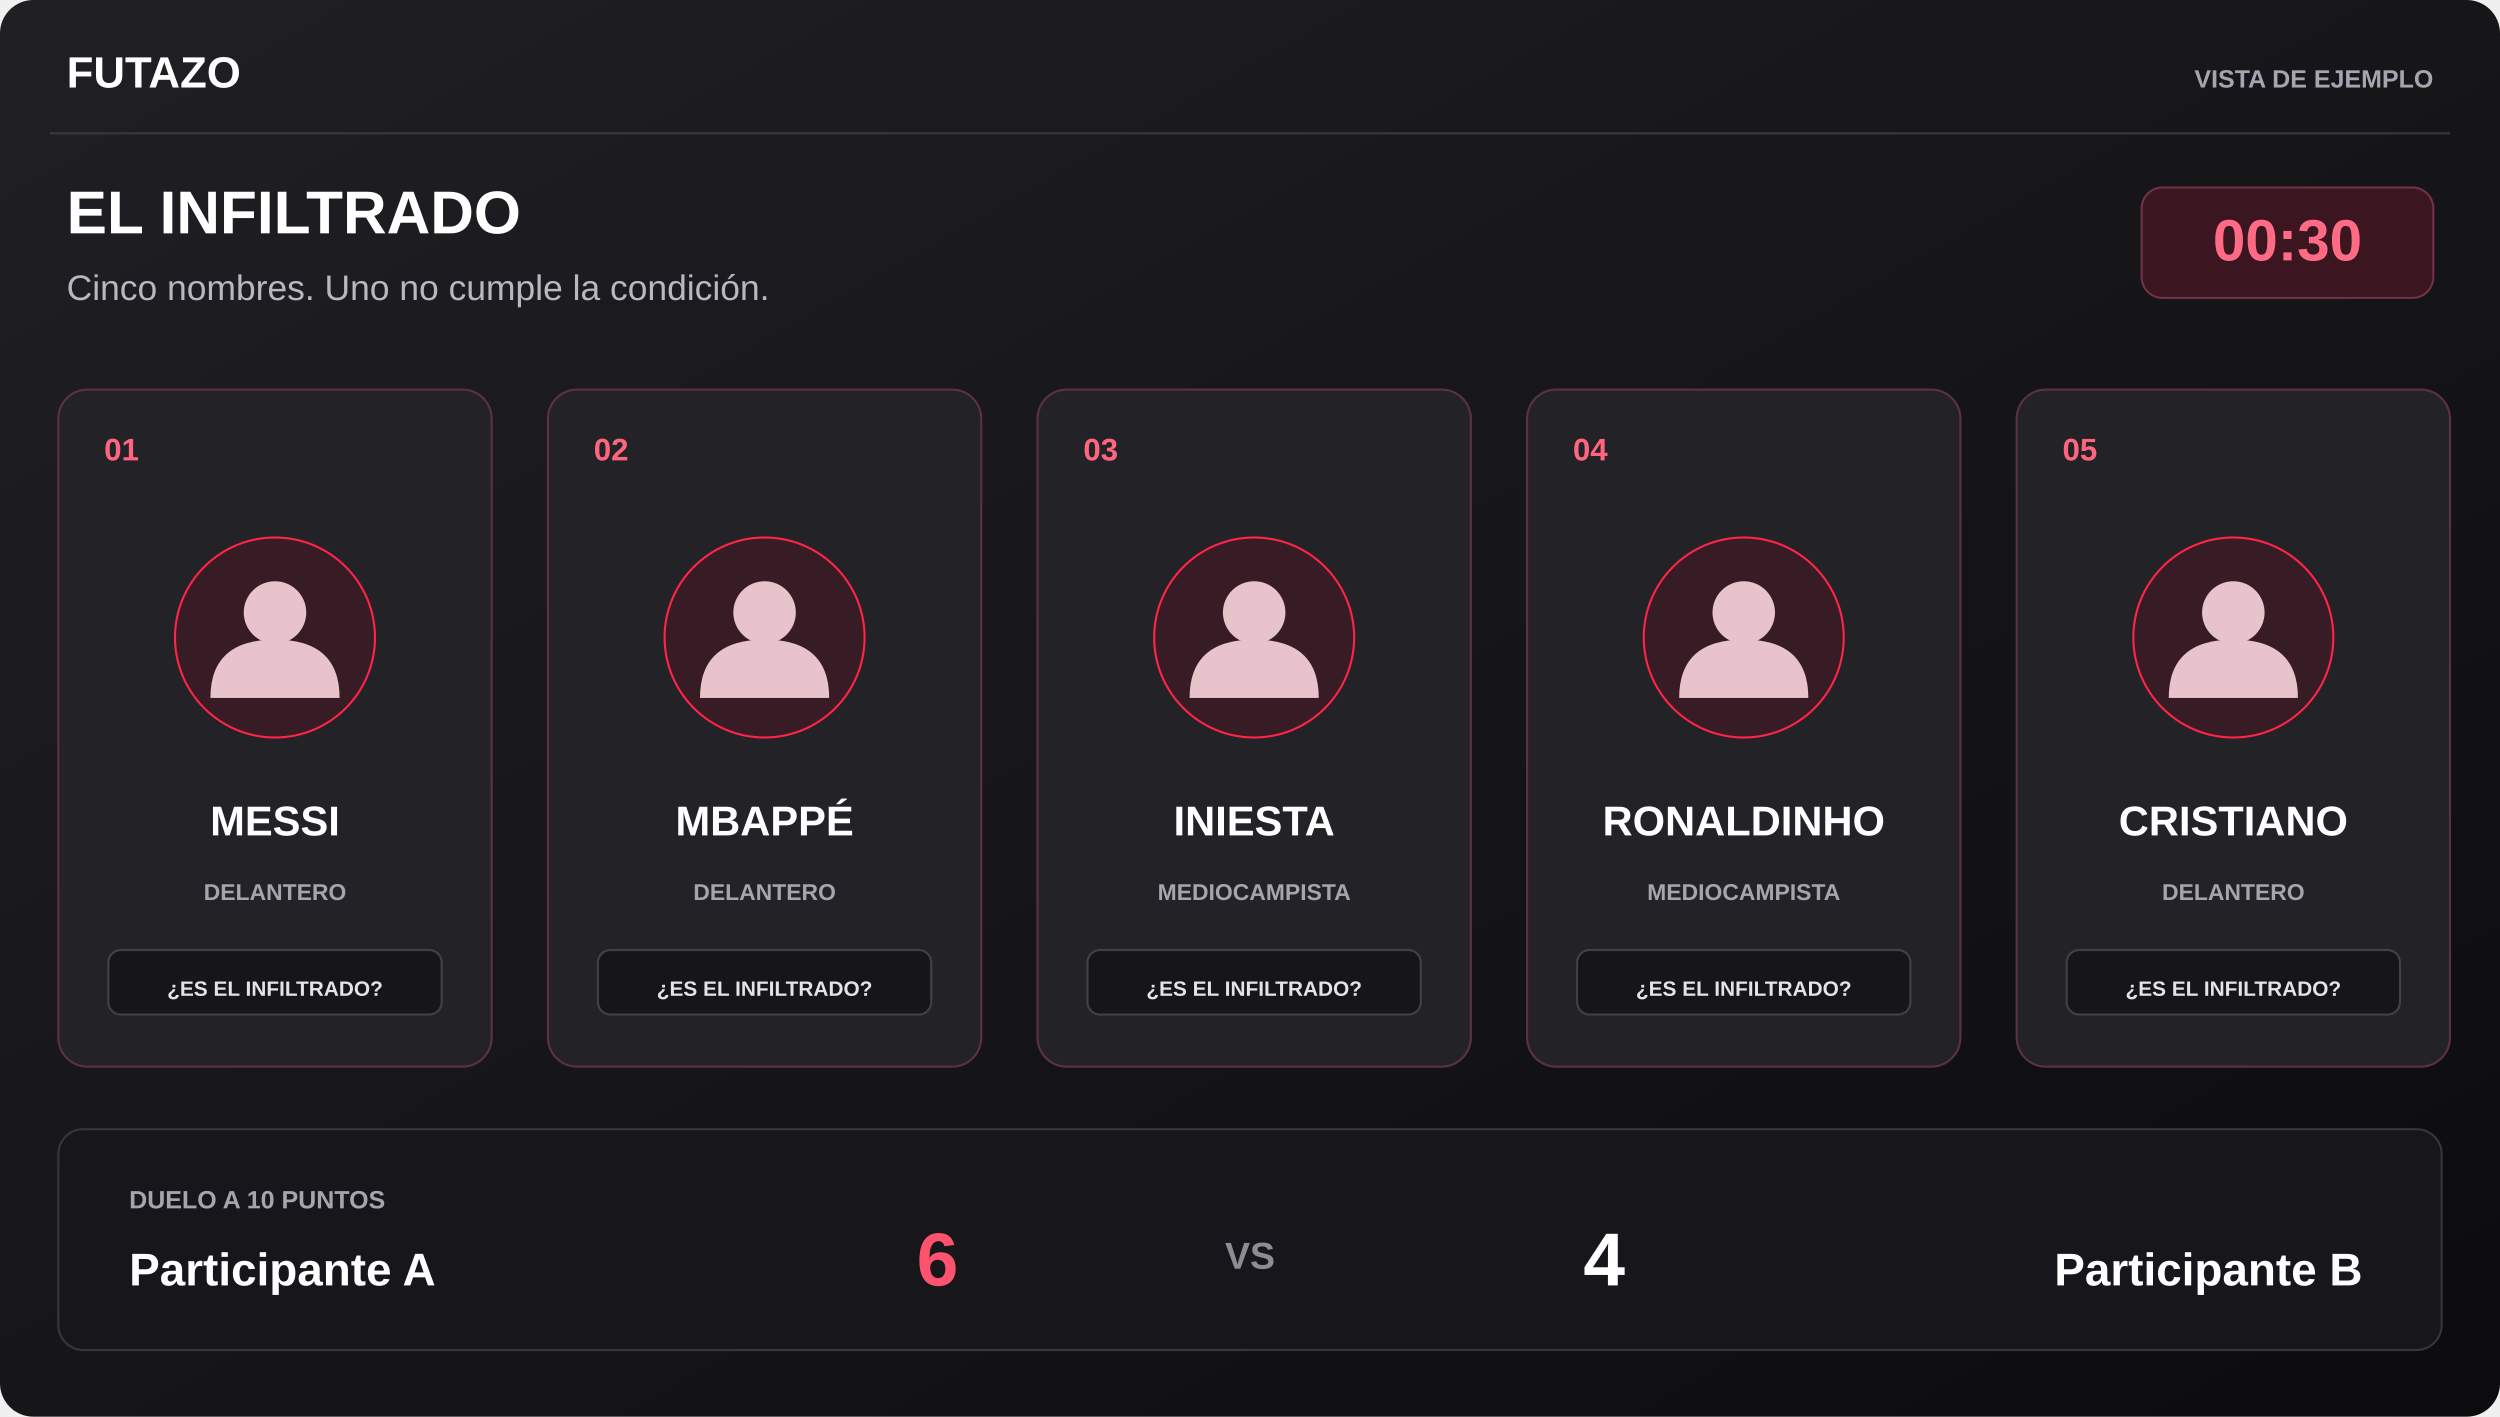
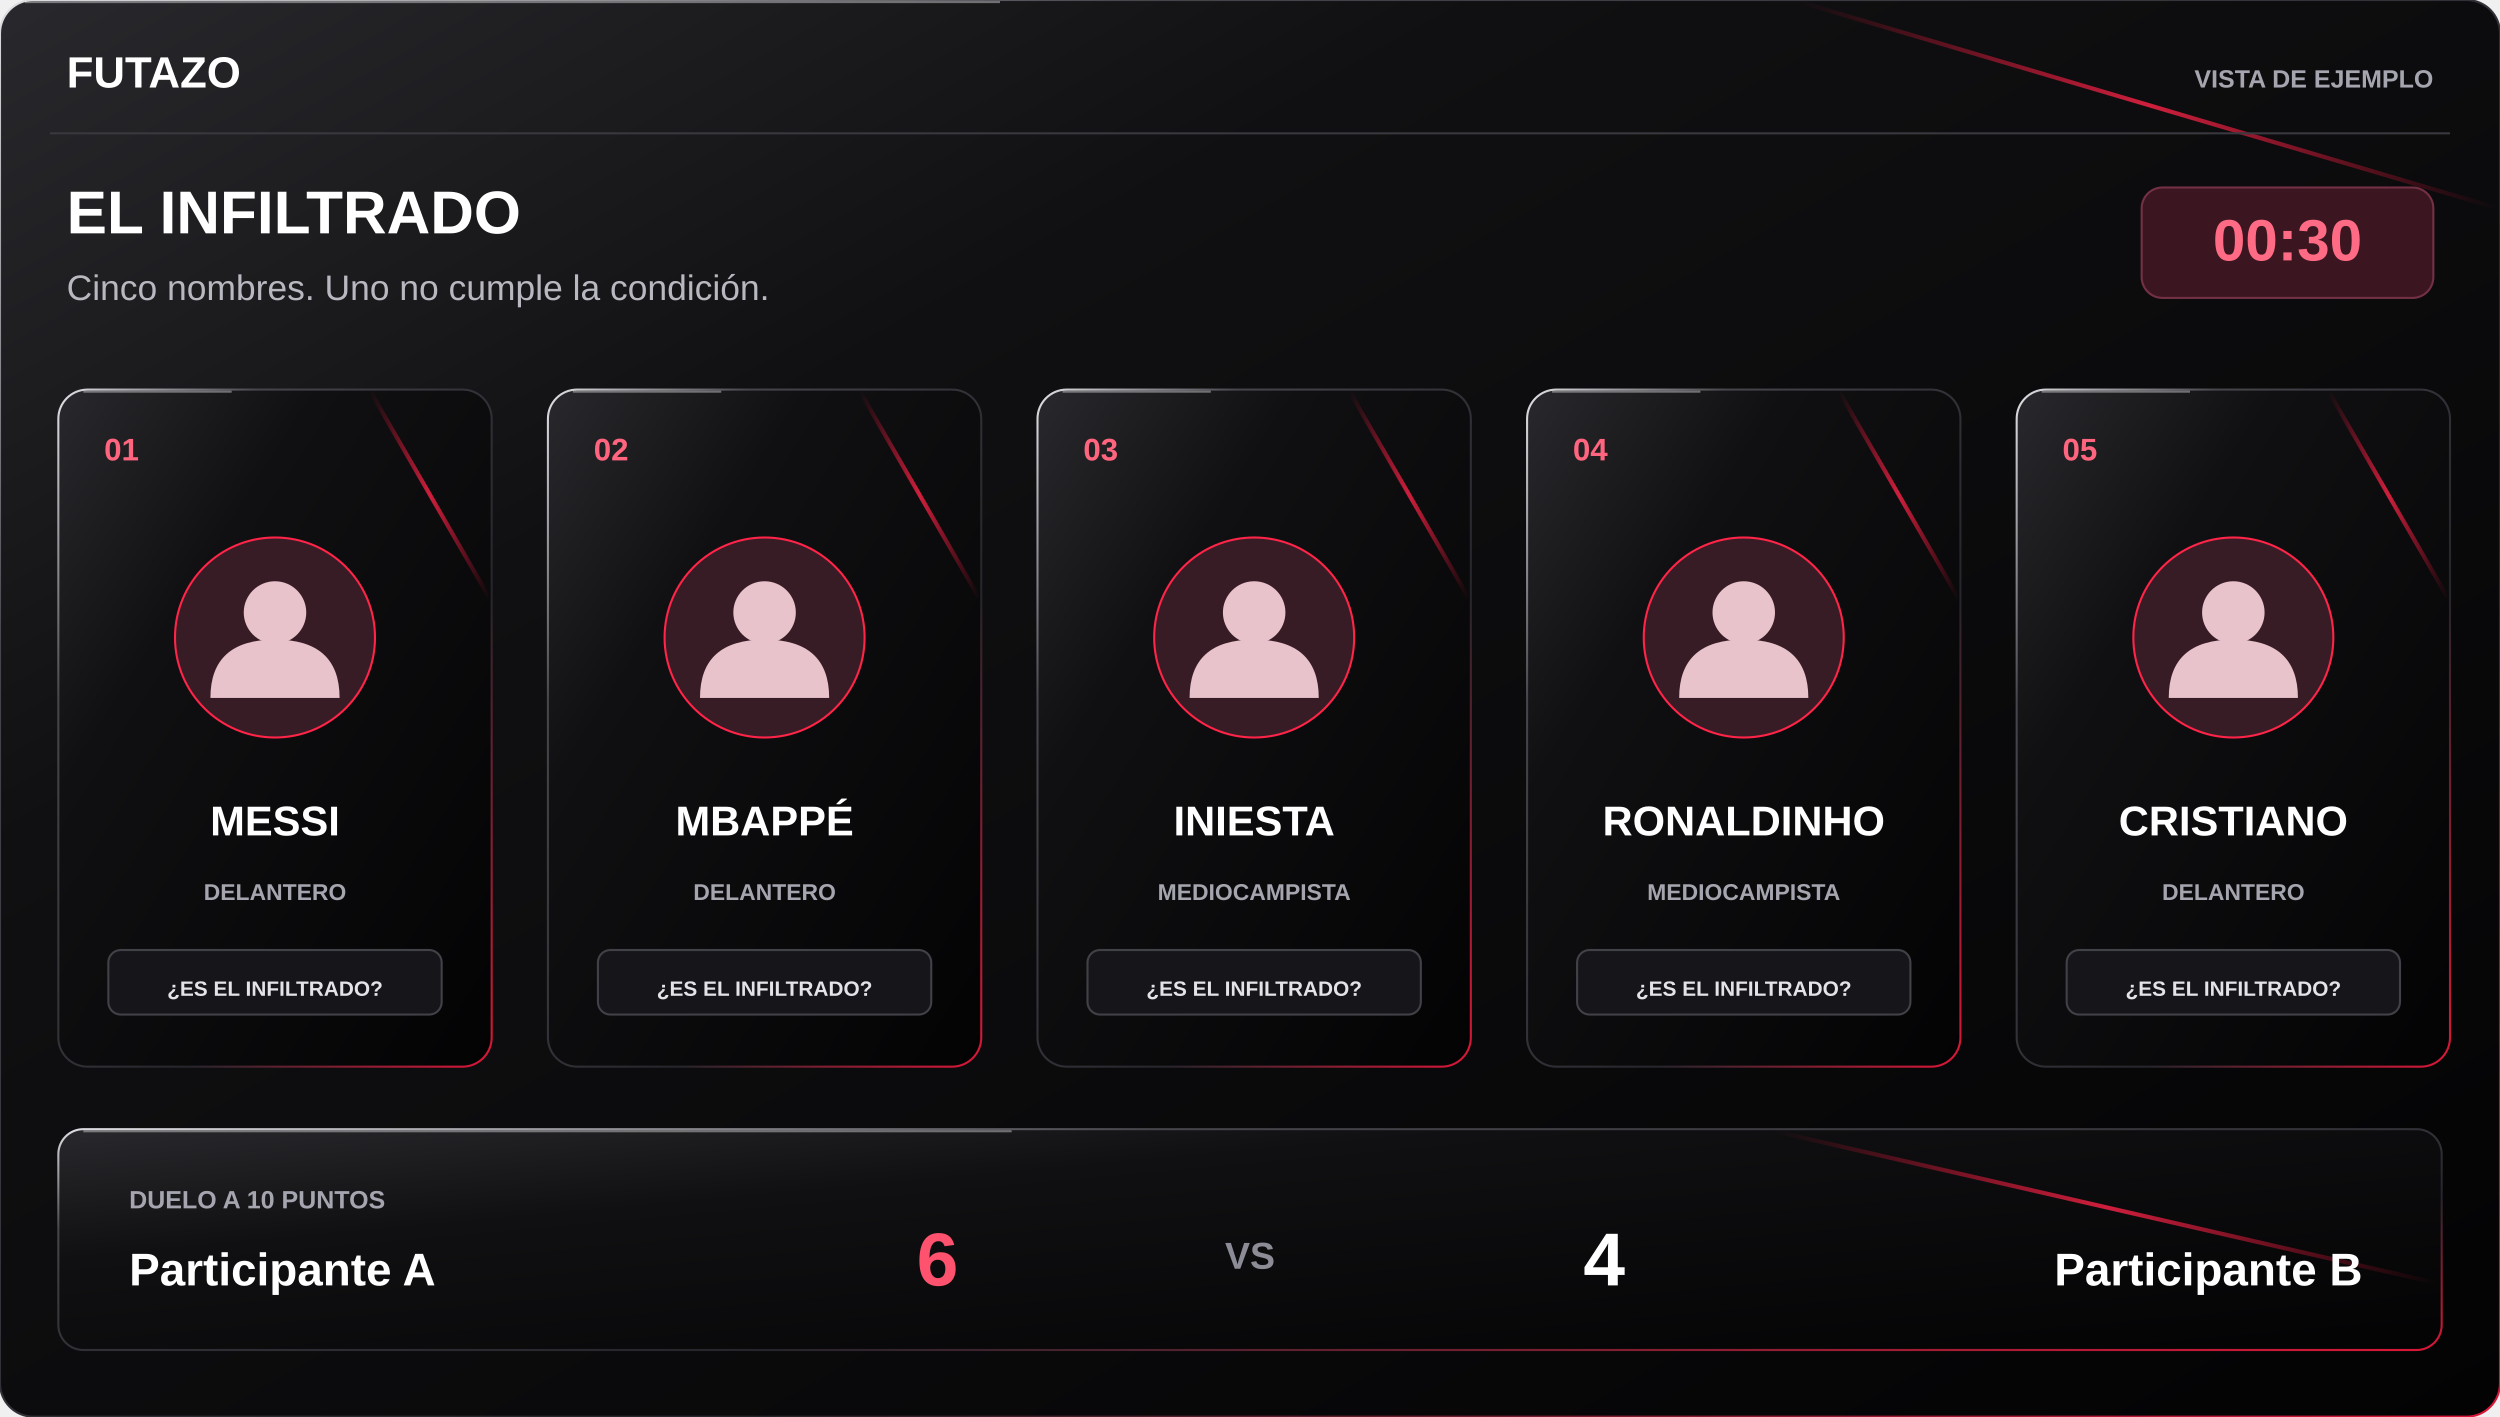
- <svg xmlns="http://www.w3.org/2000/svg" viewBox="0 0 1200 680" role="img">
+ <svg xmlns="http://www.w3.org/2000/svg" viewBox="0 0 1200 680" role="img" aria-label="Demostración gráfica FUTAZO, acabado metálico negro y rojo">
  <defs>
    <linearGradient id="bg" x2="1" y2="1">
      <stop stop-color="#202024" />
      <stop offset="1" stop-color="#0c0c0f" />
    </linearGradient>
    <linearGradient id="red" x2="1" y2="1">
      <stop stop-color="#ff3b5d" />
      <stop offset="1" stop-color="#a80026" />
    </linearGradient>
+     <linearGradient id="metalSurface" x2="1" y2="1">
+       <stop stop-color="#29292d" />
+       <stop offset=".3" stop-color="#101012" />
+       <stop offset="1" stop-color="#030304" />
+     </linearGradient>
+     <linearGradient id="metalStroke" x2="1" y2="1">
+       <stop stop-color="#e2e2e7" />
+       <stop offset=".23" stop-color="#45454b" />
+       <stop offset=".65" stop-color="#25252b" />
+       <stop offset="1" stop-color="#dd1738" />
+     </linearGradient>
+     <linearGradient id="redFlare">
+       <stop stop-color="#ff153a" stop-opacity="0" />
+       <stop offset=".5" stop-color="#ff2448" stop-opacity=".8" />
+       <stop offset="1" stop-color="#ff153a" stop-opacity="0" />
+     </linearGradient>
  </defs>
-   <rect width="1200" height="680" rx="16" fill="url(#bg)" />
+   <rect width="1200" height="680" rx="16" fill="url(#metalSurface)" stroke="url(#metalStroke)" stroke-width="1" />
+   <g pointer-events="none">
+     <path d="M864.0 1.0 L1199.0 100.0" stroke="url(#redFlare)" stroke-width="2" fill="none" />
+     <path d="M12.0 1.0 H480.0" stroke="#ffffff" stroke-opacity=".38" fill="none" />
+   </g>
  <g font-family="Segoe UI,Arial,sans-serif" fill="#fff">
    <text x="32" y="42" font-size="21" fill="#fff" font-weight="900" text-anchor="start">FUTAZO</text>
    <text x="1168" y="42" font-size="12" fill="#a5a5af" font-weight="600" text-anchor="end">VISTA DE EJEMPLO</text>
    <path d="M24 64H1176" stroke="#38383e" />
    <text x="32" y="112" font-size="29" fill="#fff" font-weight="900" text-anchor="start">EL INFILTRADO</text>
    <text x="32" y="144" font-size="17" fill="#b8b8c0" font-weight="500" text-anchor="start">Cinco nombres. Uno no cumple la condición.</text>
    <rect x="1028" y="90" width="140" height="53" rx="10" fill="#3b1520" stroke="#743045" />
    <text x="1098" y="125" font-size="28" fill="#ff6b84" font-weight="800" text-anchor="middle">00:30</text>
-     <rect x="28" y="187" width="208" height="325" rx="14" fill="#222227" stroke="#5b333e" />
+     <rect x="28" y="187" width="208" height="325" rx="14" fill="url(#metalSurface)" stroke="url(#metalStroke)" stroke-width="1" />
+     <g pointer-events="none">
+       <path d="M177.76 188.0 L235.0 287.0" stroke="url(#redFlare)" stroke-width="2" fill="none" />
+       <path d="M40.0 188.0 H111.2" stroke="#ffffff" stroke-opacity=".38" fill="none" />
+     </g>
    <text x="50" y="221" font-size="15" fill="#ff657e" font-weight="800" text-anchor="start">01</text>
    <circle cx="132" cy="306" r="48" fill="#381c25" stroke="#ff2448" />
    <circle cx="132" cy="294" r="15" fill="#e8c3cc" />
    <path d="M101 335Q101 307 132 307Q163 307 163 335Z" fill="#e8c3cc" />
    <text x="132" y="401" font-size="20" fill="#fff" font-weight="800" text-anchor="middle">MESSI</text>
    <text x="132" y="432" font-size="11" fill="#a5a5af" font-weight="600" text-anchor="middle">DELANTERO</text>
    <rect x="52" y="456" width="160" height="31" rx="6" fill="#16161a" stroke="#414148" />
    <text x="132" y="478" font-size="10" fill="#e4e4e8" font-weight="600" text-anchor="middle">¿ES EL INFILTRADO?</text>
-     <rect x="263" y="187" width="208" height="325" rx="14" fill="#222227" stroke="#5b333e" />
+     <rect x="263" y="187" width="208" height="325" rx="14" fill="url(#metalSurface)" stroke="url(#metalStroke)" stroke-width="1" />
+     <g pointer-events="none">
+       <path d="M412.76 188.0 L470.0 287.0" stroke="url(#redFlare)" stroke-width="2" fill="none" />
+       <path d="M275.0 188.0 H346.2" stroke="#ffffff" stroke-opacity=".38" fill="none" />
+     </g>
    <text x="285" y="221" font-size="15" fill="#ff657e" font-weight="800" text-anchor="start">02</text>
    <circle cx="367" cy="306" r="48" fill="#381c25" stroke="#ff2448" />
    <circle cx="367" cy="294" r="15" fill="#e8c3cc" />
    <path d="M336 335Q336 307 367 307Q398 307 398 335Z" fill="#e8c3cc" />
    <text x="367" y="401" font-size="20" fill="#fff" font-weight="800" text-anchor="middle">MBAPPÉ</text>
    <text x="367" y="432" font-size="11" fill="#a5a5af" font-weight="600" text-anchor="middle">DELANTERO</text>
    <rect x="287" y="456" width="160" height="31" rx="6" fill="#16161a" stroke="#414148" />
    <text x="367" y="478" font-size="10" fill="#e4e4e8" font-weight="600" text-anchor="middle">¿ES EL INFILTRADO?</text>
-     <rect x="498" y="187" width="208" height="325" rx="14" fill="#222227" stroke="#5b333e" />
+     <rect x="498" y="187" width="208" height="325" rx="14" fill="url(#metalSurface)" stroke="url(#metalStroke)" stroke-width="1" />
+     <g pointer-events="none">
+       <path d="M647.76 188.0 L705.0 287.0" stroke="url(#redFlare)" stroke-width="2" fill="none" />
+       <path d="M510.0 188.0 H581.2" stroke="#ffffff" stroke-opacity=".38" fill="none" />
+     </g>
    <text x="520" y="221" font-size="15" fill="#ff657e" font-weight="800" text-anchor="start">03</text>
    <circle cx="602" cy="306" r="48" fill="#381c25" stroke="#ff2448" />
    <circle cx="602" cy="294" r="15" fill="#e8c3cc" />
    <path d="M571 335Q571 307 602 307Q633 307 633 335Z" fill="#e8c3cc" />
    <text x="602" y="401" font-size="20" fill="#fff" font-weight="800" text-anchor="middle">INIESTA</text>
    <text x="602" y="432" font-size="11" fill="#a5a5af" font-weight="600" text-anchor="middle">MEDIOCAMPISTA</text>
    <rect x="522" y="456" width="160" height="31" rx="6" fill="#16161a" stroke="#414148" />
    <text x="602" y="478" font-size="10" fill="#e4e4e8" font-weight="600" text-anchor="middle">¿ES EL INFILTRADO?</text>
-     <rect x="733" y="187" width="208" height="325" rx="14" fill="#222227" stroke="#5b333e" />
+     <rect x="733" y="187" width="208" height="325" rx="14" fill="url(#metalSurface)" stroke="url(#metalStroke)" stroke-width="1" />
+     <g pointer-events="none">
+       <path d="M882.76 188.0 L940.0 287.0" stroke="url(#redFlare)" stroke-width="2" fill="none" />
+       <path d="M745.0 188.0 H816.2" stroke="#ffffff" stroke-opacity=".38" fill="none" />
+     </g>
    <text x="755" y="221" font-size="15" fill="#ff657e" font-weight="800" text-anchor="start">04</text>
    <circle cx="837" cy="306" r="48" fill="#381c25" stroke="#ff2448" />
    <circle cx="837" cy="294" r="15" fill="#e8c3cc" />
    <path d="M806 335Q806 307 837 307Q868 307 868 335Z" fill="#e8c3cc" />
    <text x="837" y="401" font-size="20" fill="#fff" font-weight="800" text-anchor="middle">RONALDINHO</text>
    <text x="837" y="432" font-size="11" fill="#a5a5af" font-weight="600" text-anchor="middle">MEDIOCAMPISTA</text>
    <rect x="757" y="456" width="160" height="31" rx="6" fill="#16161a" stroke="#414148" />
    <text x="837" y="478" font-size="10" fill="#e4e4e8" font-weight="600" text-anchor="middle">¿ES EL INFILTRADO?</text>
-     <rect x="968" y="187" width="208" height="325" rx="14" fill="#222227" stroke="#5b333e" />
+     <rect x="968" y="187" width="208" height="325" rx="14" fill="url(#metalSurface)" stroke="url(#metalStroke)" stroke-width="1" />
+     <g pointer-events="none">
+       <path d="M1117.76 188.0 L1175.0 287.0" stroke="url(#redFlare)" stroke-width="2" fill="none" />
+       <path d="M980.0 188.0 H1051.2" stroke="#ffffff" stroke-opacity=".38" fill="none" />
+     </g>
    <text x="990" y="221" font-size="15" fill="#ff657e" font-weight="800" text-anchor="start">05</text>
    <circle cx="1072" cy="306" r="48" fill="#381c25" stroke="#ff2448" />
    <circle cx="1072" cy="294" r="15" fill="#e8c3cc" />
    <path d="M1041 335Q1041 307 1072 307Q1103 307 1103 335Z" fill="#e8c3cc" />
    <text x="1072" y="401" font-size="20" fill="#fff" font-weight="800" text-anchor="middle">CRISTIANO</text>
    <text x="1072" y="432" font-size="11" fill="#a5a5af" font-weight="600" text-anchor="middle">DELANTERO</text>
    <rect x="992" y="456" width="160" height="31" rx="6" fill="#16161a" stroke="#414148" />
    <text x="1072" y="478" font-size="10" fill="#e4e4e8" font-weight="600" text-anchor="middle">¿ES EL INFILTRADO?</text>
-     <rect x="28" y="542" width="1144" height="106" rx="12" fill="#17171b" stroke="#36363c" />
+     <rect x="28" y="542" width="1144" height="106" rx="12" fill="url(#metalSurface)" stroke="url(#metalStroke)" stroke-width="1" />
+     <g pointer-events="none">
+       <path d="M851.68 543.0 L1171.0 616.2" stroke="url(#redFlare)" stroke-width="2" fill="none" />
+       <path d="M40.0 543.0 H485.6" stroke="#ffffff" stroke-opacity=".38" fill="none" />
+     </g>
    <text x="62" y="580" font-size="12" fill="#a5a5af" font-weight="800" text-anchor="start">DUELO A 10 PUNTOS</text>
    <text x="62" y="617" font-size="22" fill="#fff" font-weight="750" text-anchor="start">Participante A</text>
    <text x="440" y="617" font-size="36" fill="#ff526e" font-weight="850" text-anchor="start">6</text>
    <text x="600" y="609" font-size="18" fill="#8c8c96" font-weight="700" text-anchor="middle">VS</text>
    <text x="760" y="617" font-size="36" fill="#fff" font-weight="850" text-anchor="start">4</text>
    <text x="1134" y="617" font-size="22" fill="#fff" font-weight="750" text-anchor="end">Participante B</text>
  </g>
</svg>
